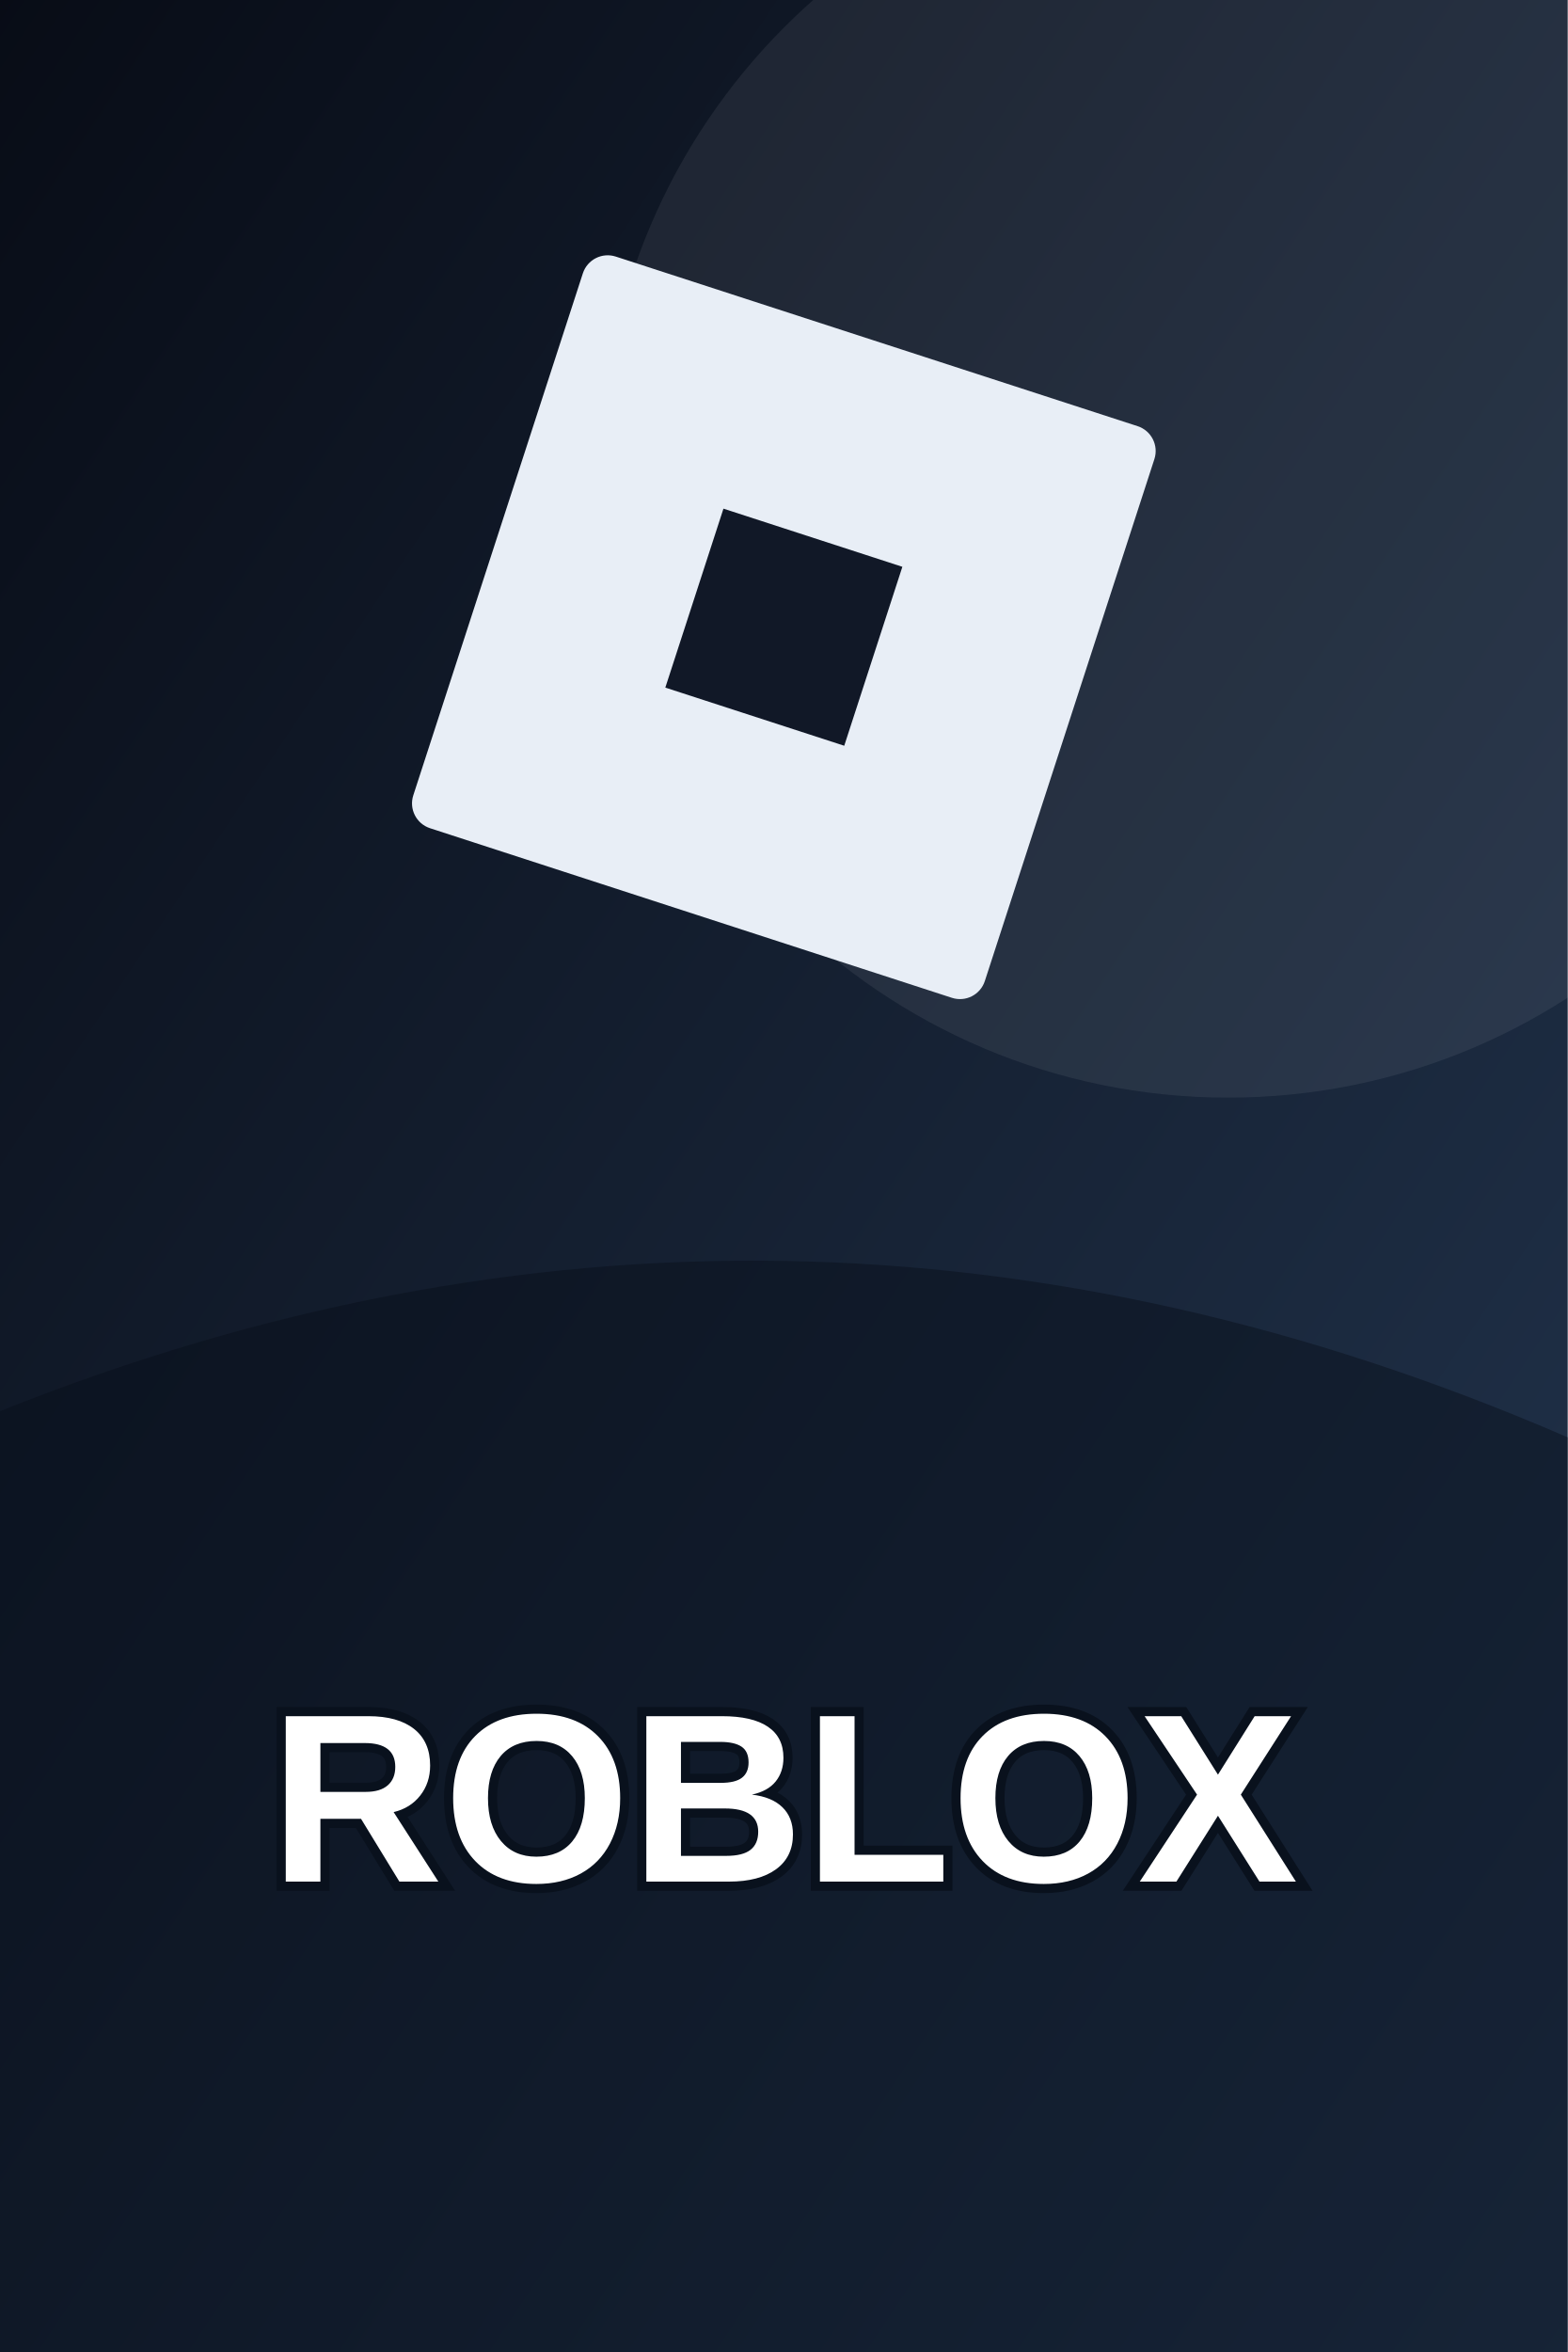
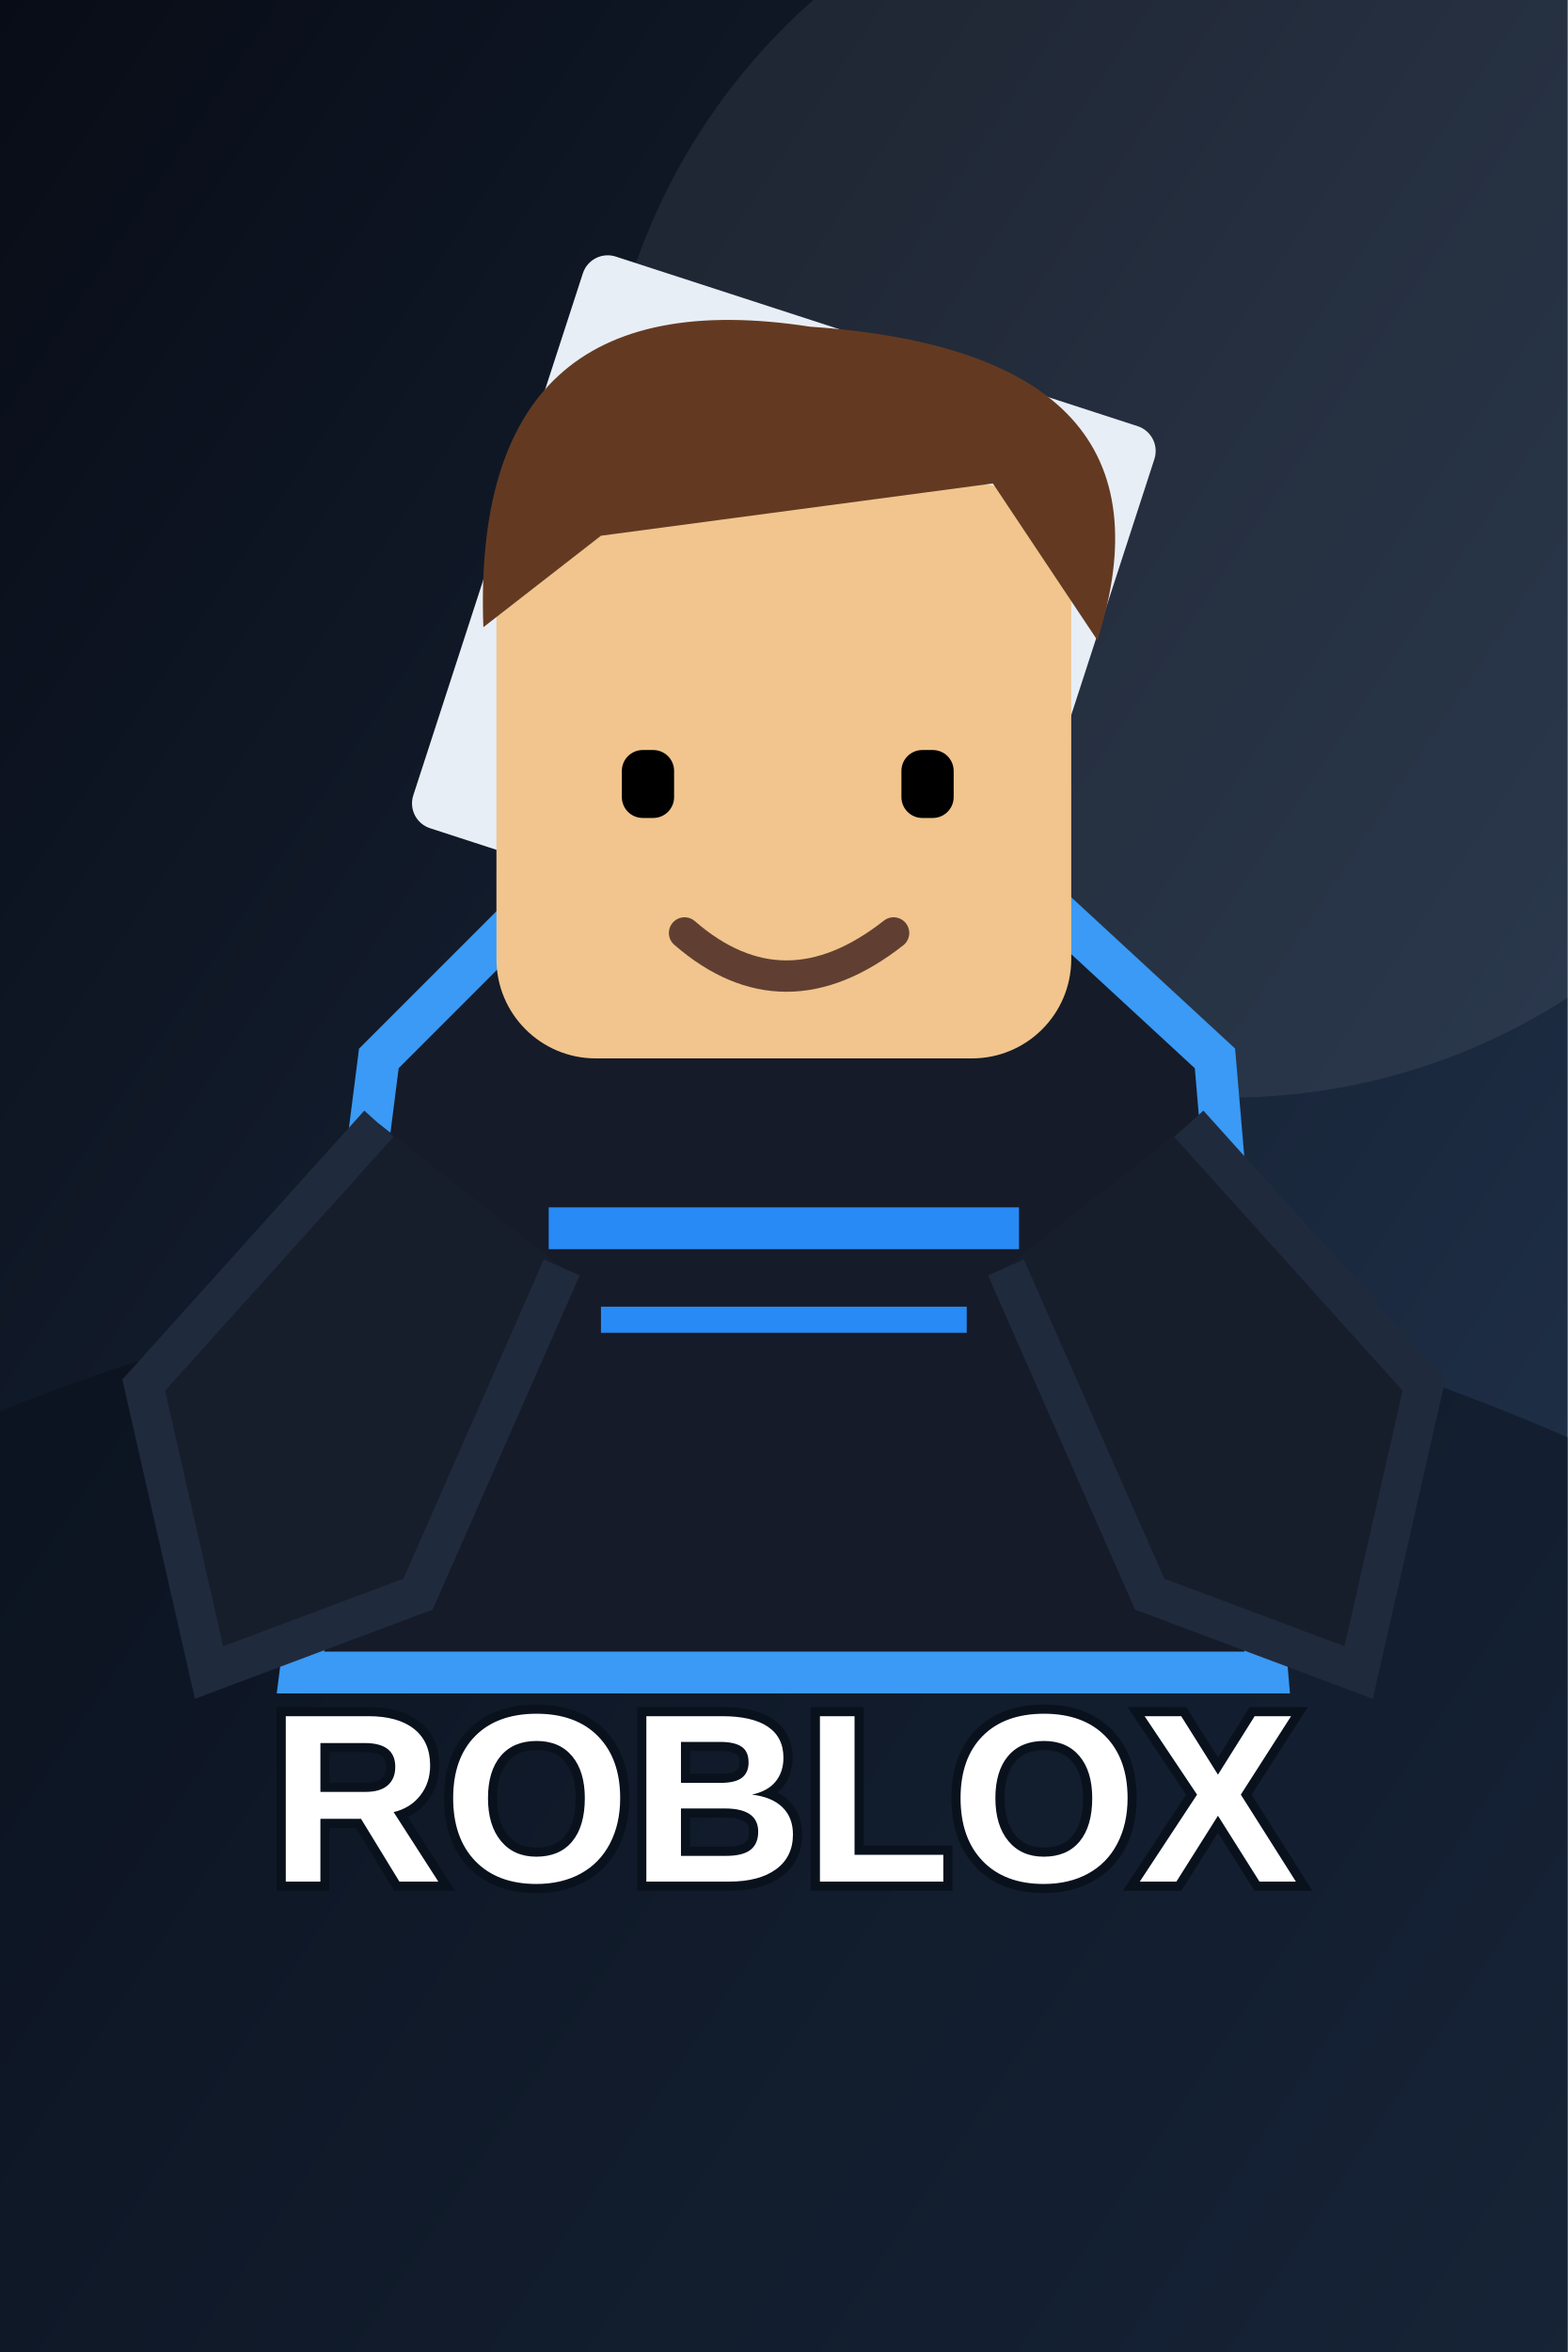
<svg xmlns="http://www.w3.org/2000/svg" width="600" height="900" viewBox="0 0 600 900">
  <defs>
    <linearGradient id="g" x2="1" y2="1">
      <stop stop-color="#080c16" />
      <stop offset="1" stop-color="#233650" />
    </linearGradient>
  </defs>
  <rect width="600" height="900" fill="url(#g)" />
  <circle cx="470" cy="180" r="240" fill="#ffffff" opacity=".07" />
  <path d="M0 540 Q300 420 600 550 L600 900 L0 900" fill="#070d18" opacity=".45" />
  <g transform="translate(300 240) rotate(18)">
    <rect x="-115" y="-115" width="230" height="230" rx="10" fill="#e8eef6" />
    <rect x="-36" y="-36" width="72" height="72" fill="#111827" />
  </g>
+   <g transform="translate(300 360)">
+     <path d="M-185 280 L-155 45 L-95 -15 L100 -15 L165 45 L185 280Z" fill="#151b28" stroke="#3a9af5" stroke-width="16" />
+     <path d="M-155 70 L-245 170 L-220 280 L-140 250 L-85 125" fill="#171e2b" stroke="#202a3d" stroke-width="15" />
+     <path d="M155 70 L245 170 L220 280 L140 250 L85 125" fill="#171e2b" stroke="#202a3d" stroke-width="15" />
+     <rect x="-110" y="-175" width="220" height="220" rx="38" fill="#f1c58d" />
+     <path d="M-115 -120 Q-120 -255 10 -235 Q155 -225 120 -115 L80 -175 L-70 -155Z" fill="#633a21" />
+     <rect x="-62" y="-73" width="20" height="26" rx="8" />
+     <rect x="45" y="-73" width="20" height="26" rx="8" />
+     <path d="M-38 -3 Q0 30 42 -3" fill="none" stroke="#603f32" stroke-width="12" stroke-linecap="round" />
+     <path d="M-90 110 L90 110" stroke="#278af5" stroke-width="16" />
+     <path d="M-70 145 L70 145" stroke="#278af5" stroke-width="10" />
+   </g>
  <text x="300" y="720" font-family="Arial,sans-serif" font-size="92" font-weight="900" text-anchor="middle" fill="white" stroke="#09111d" stroke-width="7" paint-order="stroke">ROBLOX</text>
</svg>
